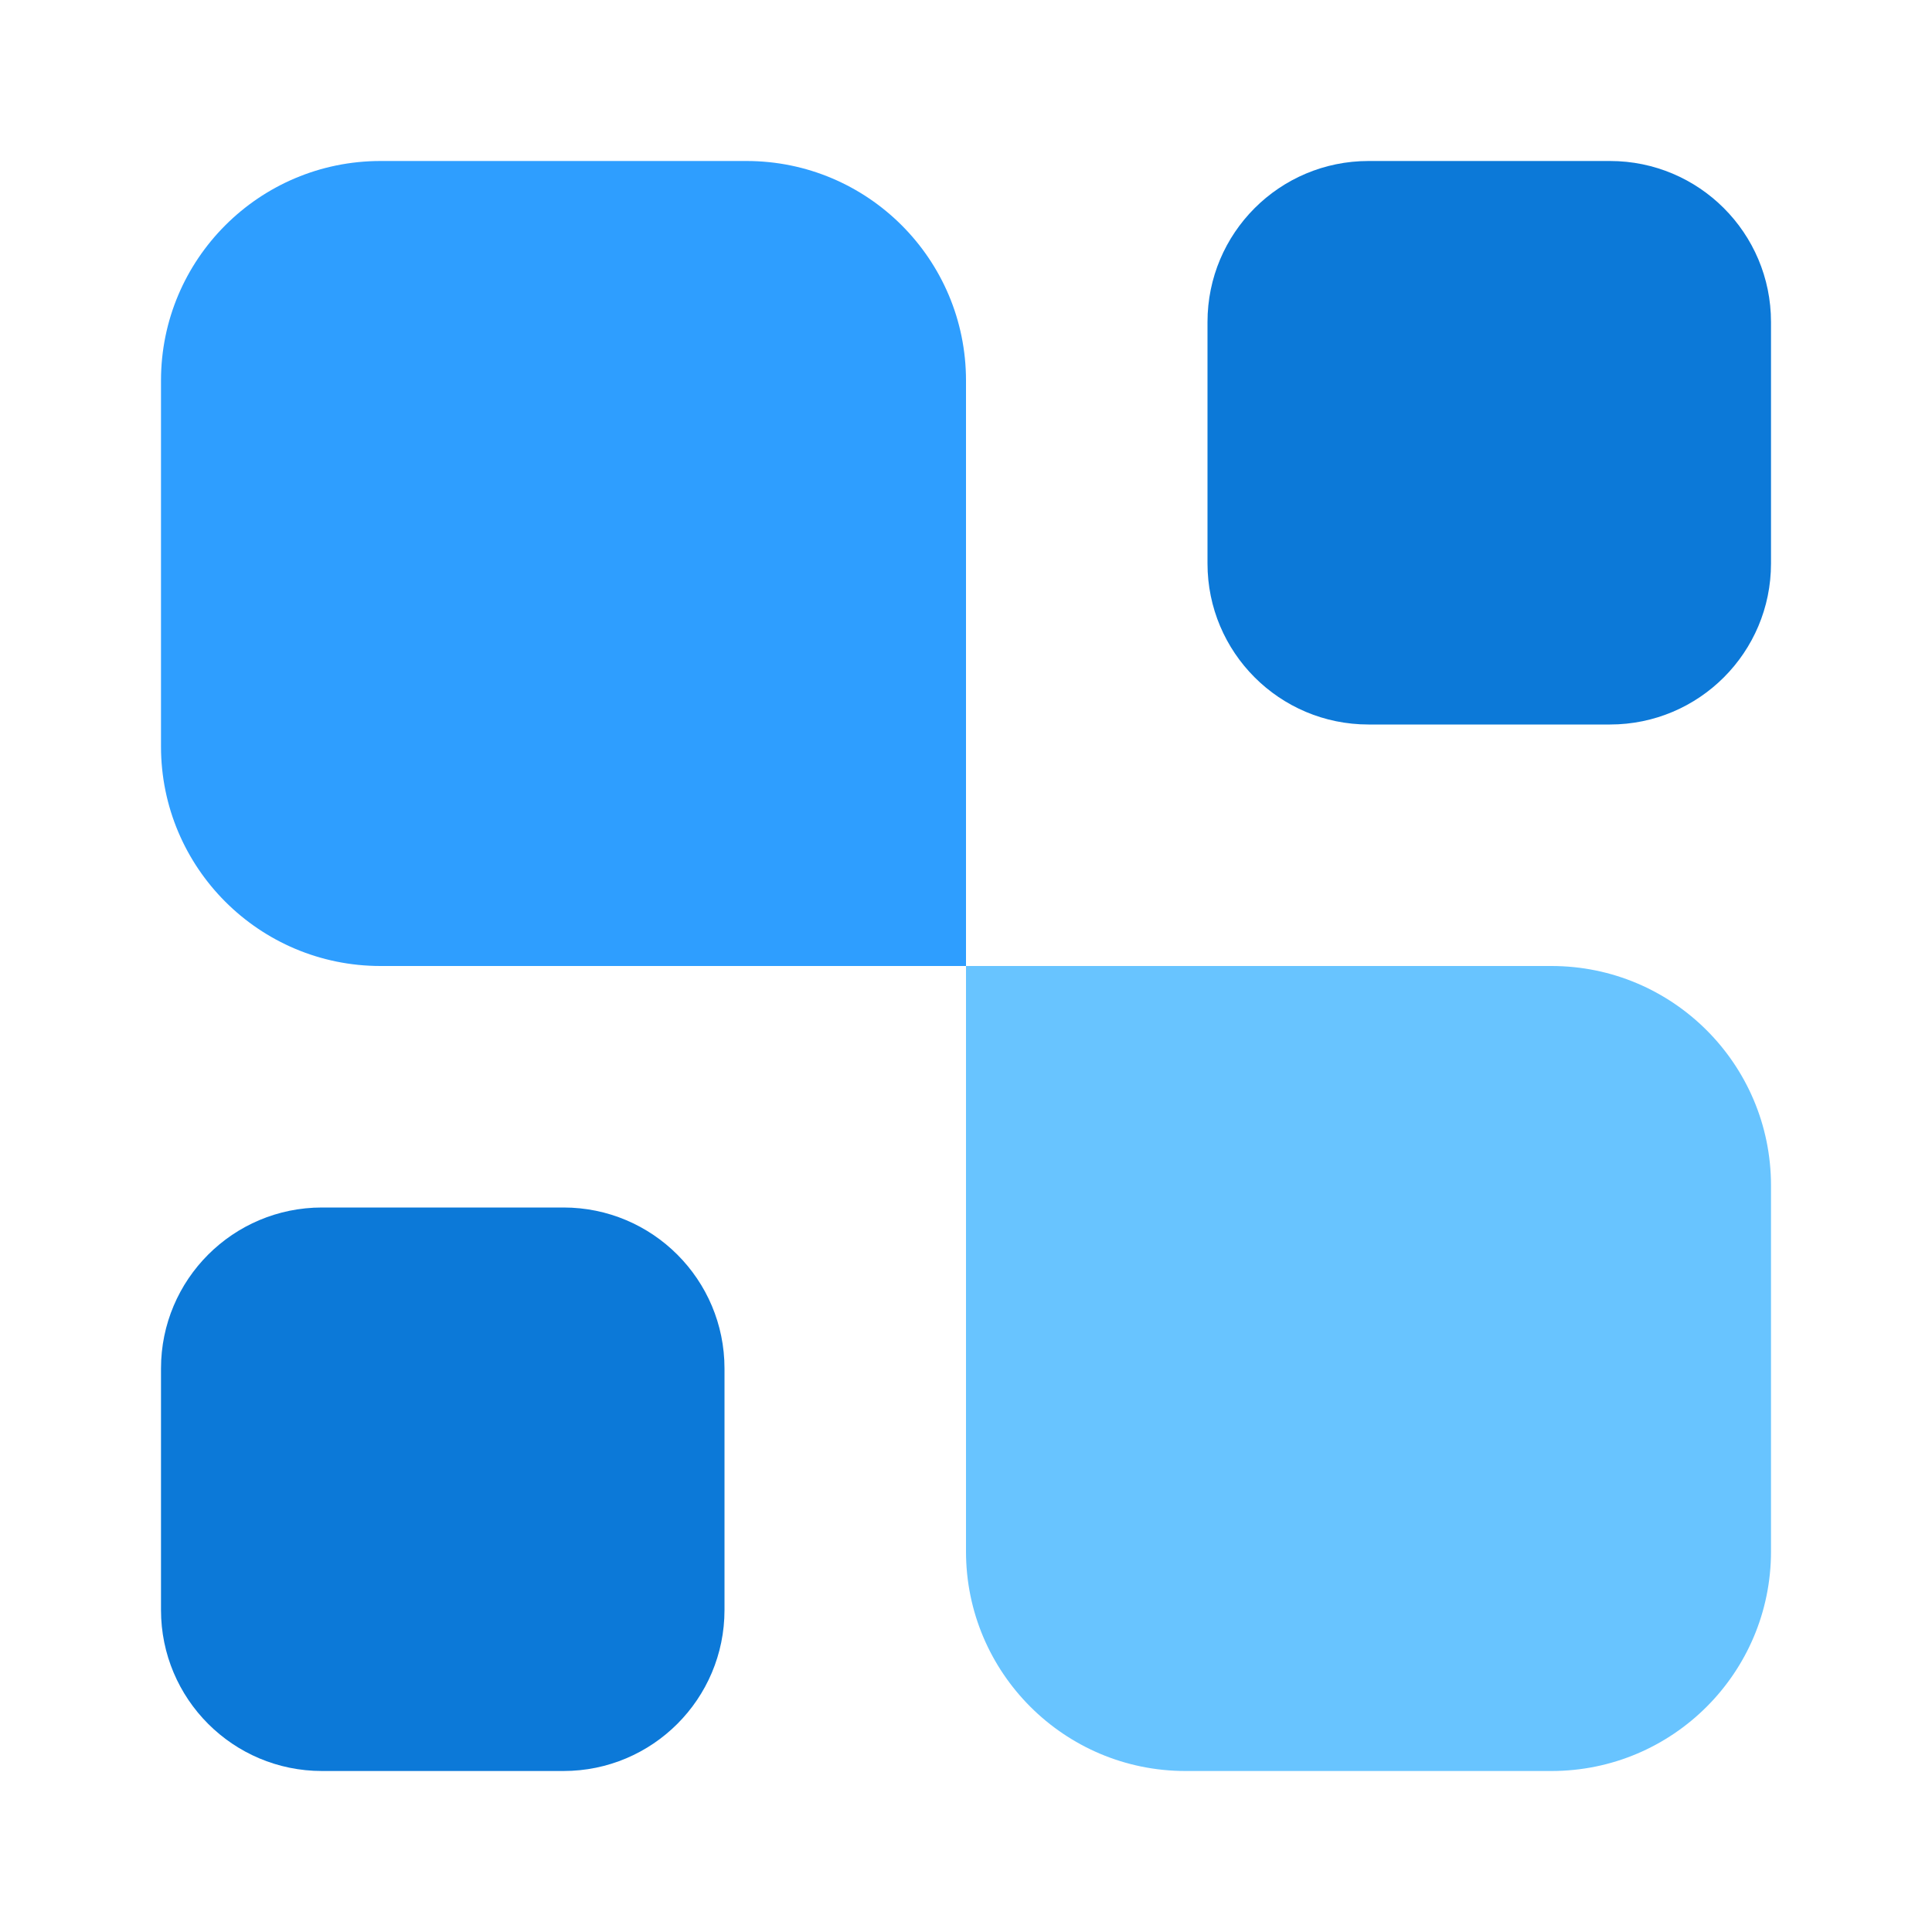
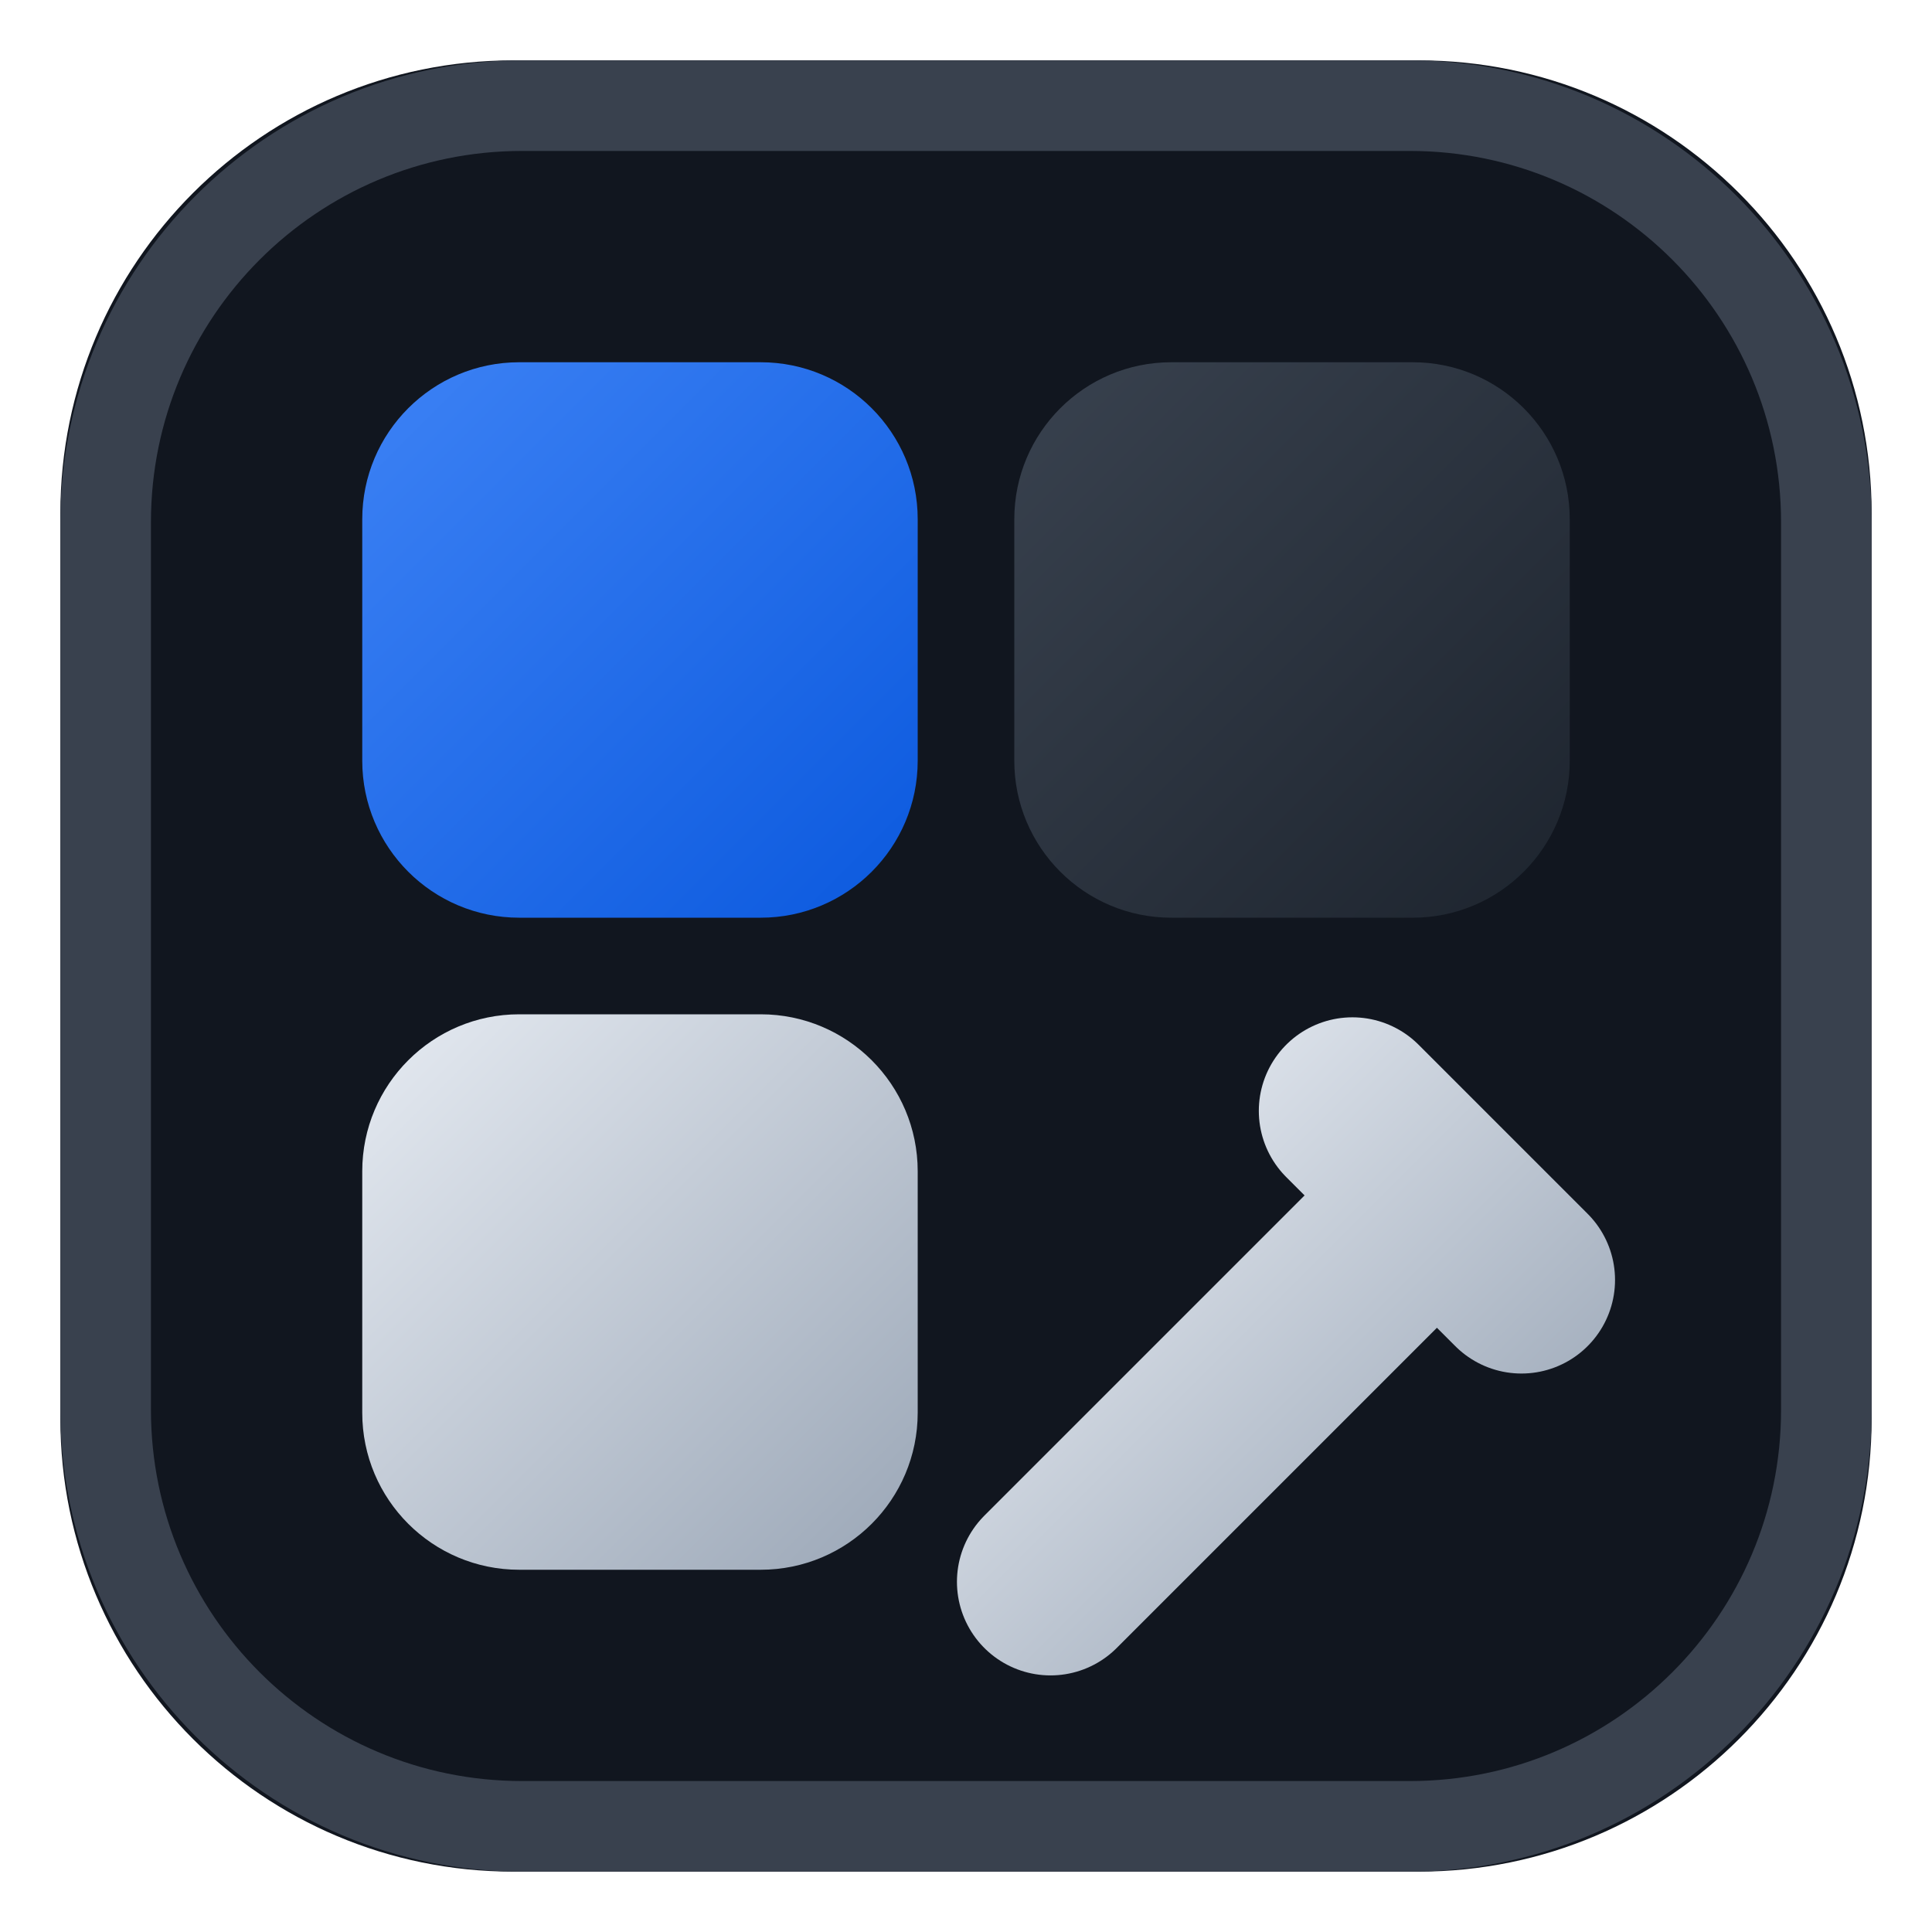
- <svg xmlns="http://www.w3.org/2000/svg" width="24" height="24" viewBox="0 0 24 24" fill="none">
-   <path d="M22 19.273C22 20.779 20.779 22 19.273 22H14.727C13.221 22 12 20.779 12 19.273V12H19.273C20.779 12 22 13.221 22 14.727V19.273Z" fill="#68C4FF" />
-   <path d="M20 2C21.105 2 22 2.895 22 4V7C22 8.105 21.105 9 20 9H17C15.895 9 15 8.105 15 7V4C15 2.895 15.895 2 17 2H20Z" fill="#0C79D8" />
-   <path d="M7 15C8.105 15 9 15.895 9 17V20C9 21.105 8.105 22 7 22H4C2.895 22 2 21.105 2 20V17C2 15.895 2.895 15 4 15H7Z" fill="#0C79D8" />
-   <path d="M12 12H4.727C3.221 12 2 10.779 2 9.273V4.727C2 3.221 3.221 2 4.727 2H9.273C10.779 2 12 3.221 12 4.727V12Z" fill="#2E9EFF" />
+ <svg xmlns="http://www.w3.org/2000/svg" viewBox="0 0 32 32" width="32" height="32" role="img" aria-label="DeckSmith">
+   <defs>
+     <linearGradient id="tile-blue" x1="0" y1="0" x2="1" y2="1">
+       <stop offset="0" stop-color="#3d82f5" />
+       <stop offset="1" stop-color="#0b59de" />
+     </linearGradient>
+     <linearGradient id="tile-silver" x1="0" y1="0" x2="1" y2="1">
+       <stop offset="0" stop-color="#e6ebf2" />
+       <stop offset="1" stop-color="#9aa6b6" />
+     </linearGradient>
+     <linearGradient id="tile-dark" x1="0" y1="0" x2="1" y2="1">
+       <stop offset="0" stop-color="#39424f" />
+       <stop offset="1" stop-color="#1d242e" />
+     </linearGradient>
+   </defs>
+   <rect x="1" y="1" width="30" height="30" rx="7.5" fill="#11161f" />
+   <rect x="1.75" y="1.75" width="28.5" height="28.5" rx="6.9" fill="none" stroke="#39414e" stroke-width="1.5" />
+   <rect x="6" y="6" width="9.2" height="9.2" rx="2.6" fill="url(#tile-blue)" />
+   <rect x="16.8" y="6" width="9.2" height="9.2" rx="2.6" fill="url(#tile-dark)" />
+   <rect x="6" y="16.8" width="9.2" height="9.2" rx="2.6" fill="url(#tile-silver)" />
+   <path d="M17.4 26.2 L23.6 20 M22.4 18.4 L25.2 21.2" fill="none" stroke="url(#tile-silver)" stroke-width="3.1" stroke-linecap="round" stroke-linejoin="round" />
</svg>
